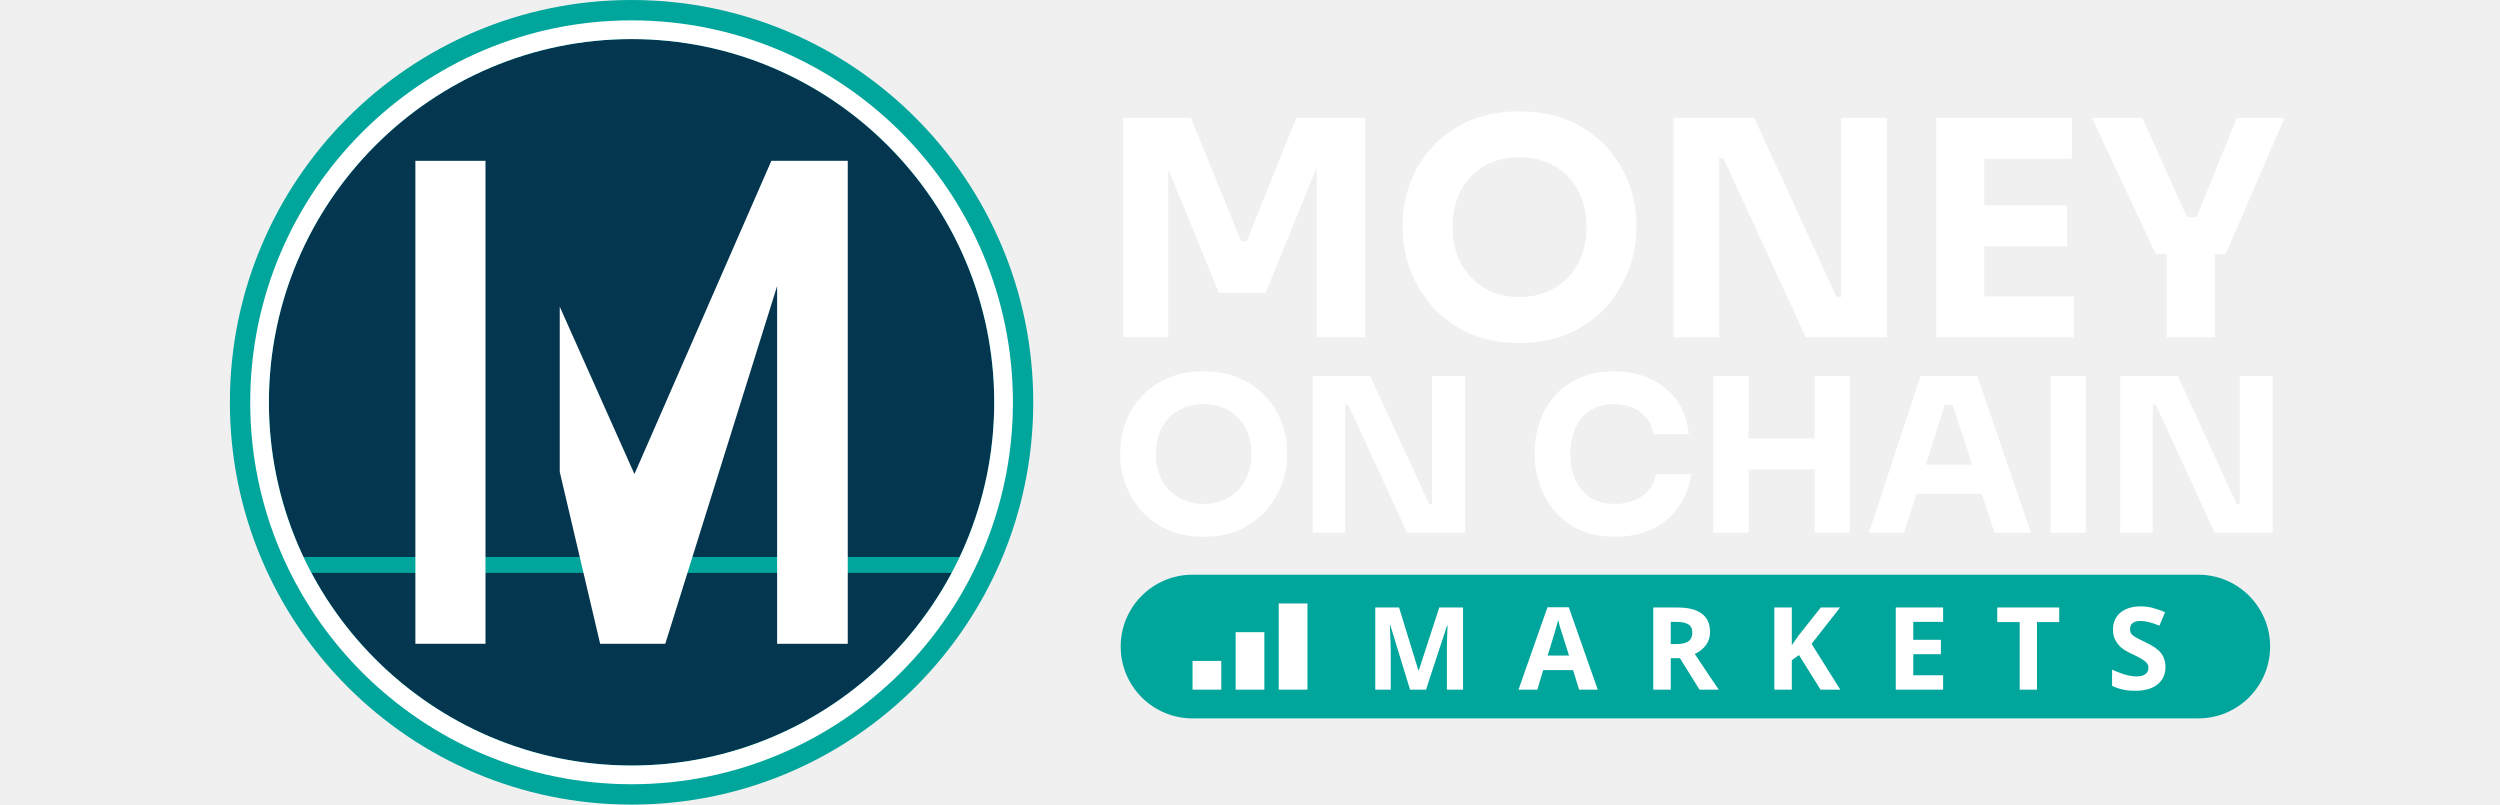
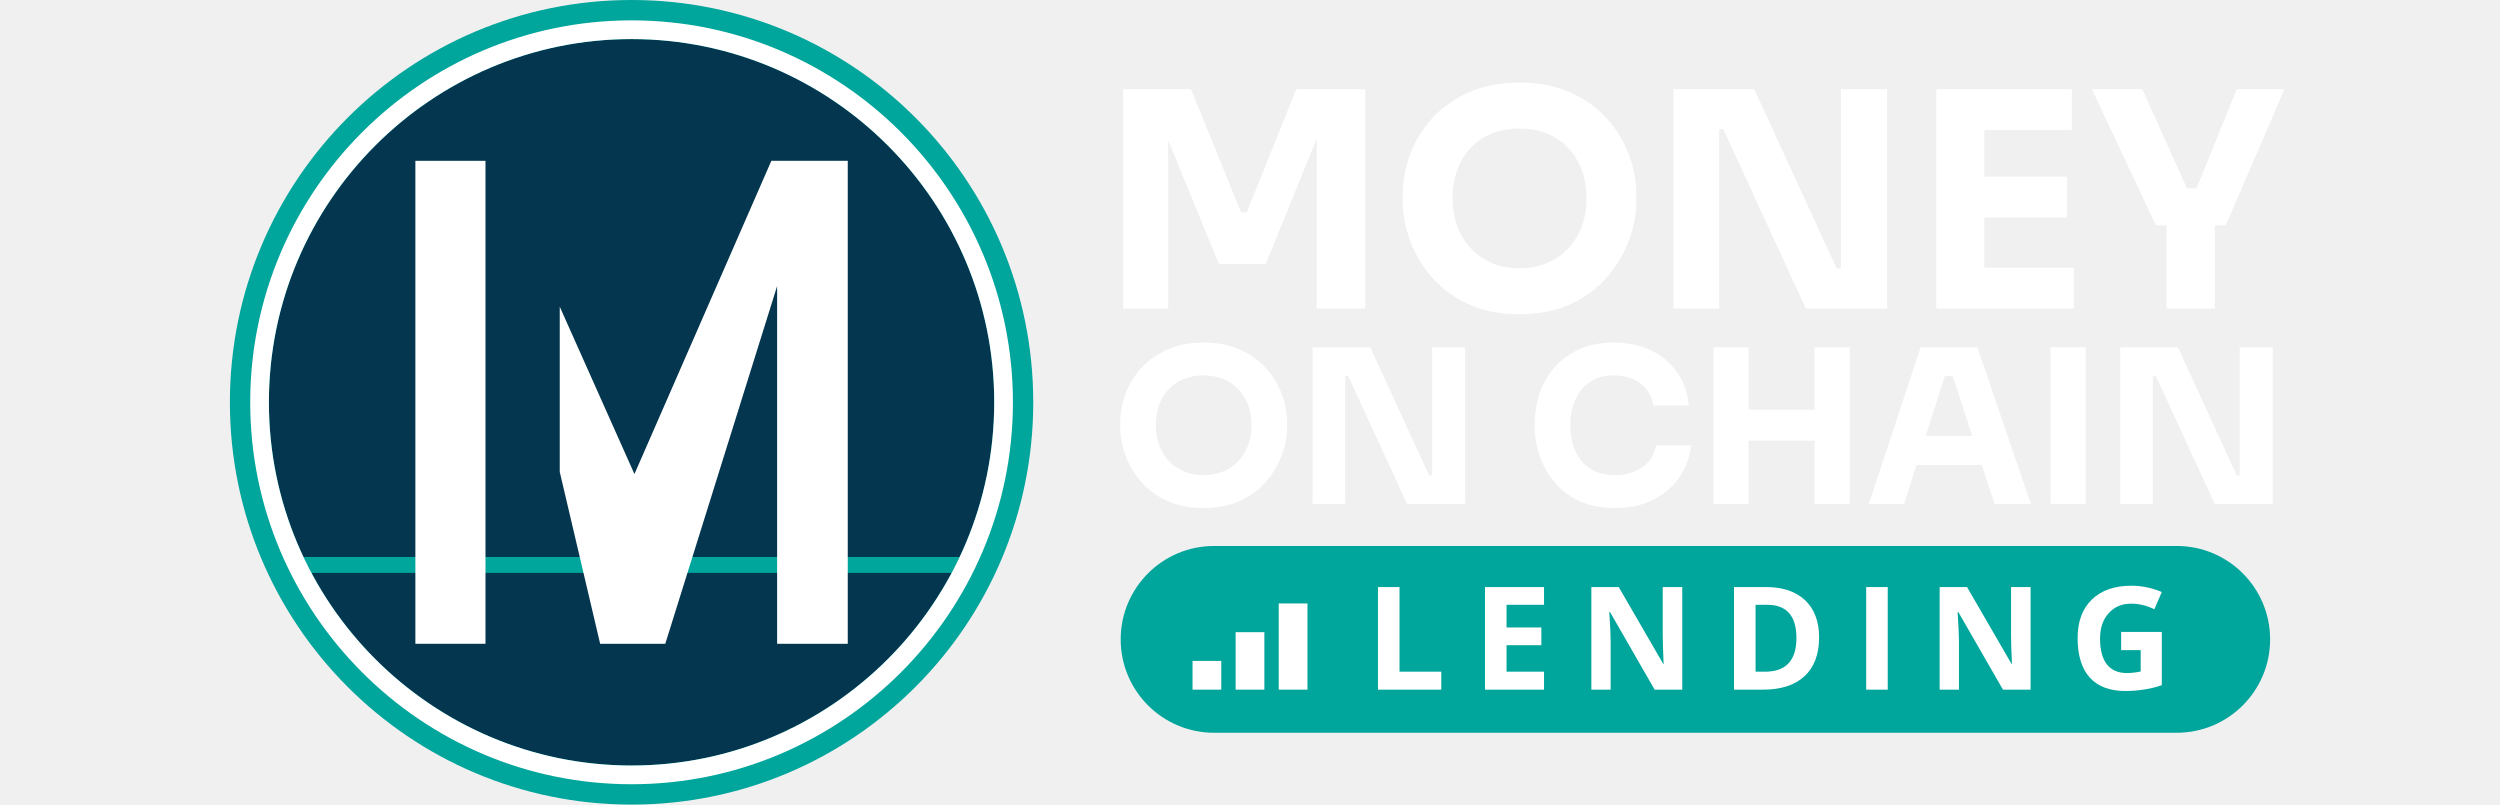
<svg xmlns="http://www.w3.org/2000/svg" width="174px" height="56px" viewBox="0 0 174 56" version="1.1">
  <g id="logo-app-dark" stroke="none" fill="none" fill-rule="evenodd" stroke-width="1">
    <g id="Group-29" transform="translate(16, 0)">
-       <path d="M91.701,20.295 C91.124,20.546 90.473,20.671 89.75,20.671 C89.026,20.671 88.379,20.546 87.809,20.295 C87.238,20.044 86.747,19.696 86.337,19.249 C85.926,18.803 85.617,18.287 85.408,17.702 C85.199,17.116 85.095,16.489 85.095,15.821 C85.095,15.11 85.199,14.458 85.408,13.866 C85.617,13.274 85.926,12.758 86.337,12.319 C86.747,11.879 87.238,11.542 87.809,11.305 C88.379,11.068 89.026,10.949 89.75,10.949 C90.473,10.949 91.12,11.068 91.691,11.305 C92.262,11.542 92.752,11.879 93.163,12.319 C93.573,12.758 93.886,13.274 94.102,13.866 C94.318,14.458 94.426,15.11 94.426,15.821 C94.426,16.489 94.321,17.116 94.113,17.702 C93.904,18.287 93.594,18.803 93.184,19.249 C92.773,19.696 92.279,20.044 91.701,20.295 M95.887,21.246 C96.555,20.459 97.056,19.604 97.39,18.685 C97.724,17.765 97.891,16.88 97.891,16.03 L97.891,15.57 C97.891,14.622 97.717,13.685 97.369,12.758 C97.021,11.831 96.506,10.991 95.824,10.238 C95.142,9.486 94.293,8.883 93.278,8.43 C92.262,7.977 91.086,7.75 89.75,7.75 C88.414,7.75 87.238,7.977 86.222,8.43 C85.206,8.883 84.357,9.486 83.676,10.238 C82.993,10.991 82.482,11.831 82.141,12.758 C81.8,13.685 81.63,14.622 81.63,15.57 L81.63,16.03 C81.63,16.88 81.793,17.765 82.12,18.685 C82.447,19.604 82.945,20.459 83.613,21.246 C84.281,22.033 85.126,22.667 86.149,23.148 C87.172,23.629 88.372,23.87 89.75,23.87 C91.127,23.87 92.328,23.629 93.35,23.148 C94.373,22.667 95.219,22.033 95.887,21.246" id="Fill-2" fill="#FFFFFF" />
-       <polygon id="Fill-4" fill="#FFFFFF" points="103.652 10.991 103.944 10.991 109.685 23.473 115.342 23.473 115.342 8.21 112.127 8.21 112.127 20.691 111.835 20.691 106.095 8.21 100.479 8.21 100.479 23.473 103.652 23.473" />
-       <polygon id="Fill-6" fill="#FFFFFF" points="122.105 23.472 128.346 23.472 128.346 20.629 122.105 20.629 122.105 17.137 127.866 17.137 127.866 14.294 122.105 14.294 122.105 11.054 128.2 11.054 128.2 8.21 122.105 8.21 121.687 8.21 118.765 8.21 118.765 23.472 121.687 23.472" />
-       <polygon id="Fill-8" fill="#FFFFFF" points="134.796 17.681 134.796 23.473 138.157 23.473 138.157 17.681 138.909 17.681 143 8.21 139.681 8.21 136.877 15.11 136.215 15.11 133.106 8.21 129.599 8.21 134.045 17.681" />
-       <path d="M70.883,32.952 C70.734,33.369 70.513,33.738 70.22,34.056 C69.926,34.375 69.573,34.624 69.161,34.803 C68.748,34.982 68.283,35.072 67.767,35.072 C67.25,35.072 66.788,34.982 66.38,34.803 C65.972,34.624 65.622,34.375 65.329,34.056 C65.035,33.738 64.815,33.369 64.665,32.952 C64.516,32.533 64.442,32.086 64.442,31.608 C64.442,31.1 64.516,30.634 64.665,30.211 C64.815,29.788 65.035,29.42 65.329,29.106 C65.622,28.792 65.972,28.551 66.38,28.382 C66.788,28.213 67.25,28.128 67.767,28.128 C68.283,28.128 68.746,28.213 69.153,28.382 C69.561,28.551 69.911,28.792 70.205,29.106 C70.498,29.42 70.721,29.788 70.875,30.211 C71.03,30.634 71.107,31.1 71.107,31.608 C71.107,32.086 71.032,32.533 70.883,32.952 M72.105,27.62 C71.619,27.082 71.012,26.652 70.286,26.329 C69.561,26.005 68.721,25.843 67.767,25.843 C66.813,25.843 65.972,26.005 65.247,26.329 C64.521,26.652 63.915,27.082 63.428,27.62 C62.94,28.158 62.575,28.758 62.332,29.42 C62.088,30.082 61.967,30.751 61.967,31.428 L61.967,31.757 C61.967,32.364 62.083,32.996 62.317,33.653 C62.55,34.31 62.906,34.92 63.383,35.482 C63.86,36.045 64.464,36.498 65.194,36.842 C65.925,37.185 66.783,37.357 67.767,37.357 C68.751,37.357 69.608,37.185 70.339,36.842 C71.069,36.498 71.673,36.045 72.15,35.482 C72.628,34.92 72.985,34.31 73.224,33.653 C73.463,32.996 73.581,32.364 73.581,31.757 L73.581,31.428 C73.581,30.751 73.457,30.082 73.209,29.42 C72.96,28.758 72.593,28.158 72.105,27.62" id="Fill-10" fill="#FFFFFF" />
-       <polygon id="Fill-12" fill="#FFFFFF" points="83.676 35.087 83.467 35.087 79.367 26.172 75.356 26.172 75.356 37.073 77.622 37.073 77.622 28.158 77.831 28.158 81.931 37.073 85.972 37.073 85.972 26.172 83.676 26.172" />
-       <path d="M98.31,34.519 C97.788,34.887 97.149,35.072 96.394,35.072 C95.897,35.072 95.455,34.99 95.067,34.826 C94.68,34.662 94.354,34.422 94.091,34.109 C93.827,33.795 93.628,33.427 93.494,33.003 C93.36,32.581 93.293,32.115 93.293,31.608 C93.293,31.09 93.36,30.62 93.494,30.196 C93.628,29.773 93.822,29.407 94.076,29.099 C94.329,28.79 94.645,28.551 95.022,28.382 C95.4,28.213 95.833,28.128 96.32,28.128 C96.807,28.128 97.246,28.213 97.639,28.382 C98.032,28.551 98.352,28.79 98.601,29.099 C98.849,29.407 99.008,29.781 99.078,30.219 L101.538,30.219 C101.459,29.343 101.193,28.579 100.741,27.926 C100.288,27.274 99.685,26.764 98.929,26.396 C98.173,26.028 97.304,25.843 96.32,25.843 C95.375,25.843 94.558,26.005 93.867,26.329 C93.176,26.653 92.604,27.083 92.152,27.62 C91.7,28.158 91.364,28.757 91.146,29.42 C90.927,30.082 90.818,30.751 90.818,31.429 L90.818,31.757 C90.818,32.374 90.925,33.009 91.138,33.661 C91.352,34.313 91.683,34.92 92.13,35.483 C92.577,36.046 93.153,36.498 93.859,36.842 C94.565,37.185 95.41,37.357 96.394,37.357 C97.438,37.357 98.34,37.16 99.1,36.767 C99.861,36.374 100.462,35.847 100.905,35.184 C101.347,34.522 101.613,33.793 101.702,32.996 L99.257,32.996 C99.147,33.644 98.832,34.151 98.31,34.519" id="Fill-14" fill="#FFFFFF" />
-       <polygon id="Fill-16" fill="#FFFFFF" points="110.29 30.518 105.698 30.518 105.698 26.172 103.252 26.172 103.252 37.073 105.698 37.073 105.698 32.668 110.29 32.668 110.29 37.073 112.736 37.073 112.736 26.172 110.29 26.172" />
-       <path d="M118.032,32.339 L119.36,28.173 L119.905,28.173 L121.267,32.339 L118.032,32.339 Z M117.671,26.172 L114.077,37.073 L116.523,37.073 L117.384,34.37 L121.931,34.37 L122.815,37.073 L125.35,37.073 L121.622,26.172 L117.671,26.172 Z" id="Fill-18" fill="#FFFFFF" />
-       <polygon id="Fill-20" fill="#FFFFFF" points="126.721 37.073 129.167 37.073 129.167 26.172 126.721 26.172" />
-       <polygon id="Fill-22" fill="#FFFFFF" points="139.887 35.087 139.678 35.087 135.578 26.172 131.567 26.172 131.567 37.073 133.833 37.073 133.833 28.158 134.042 28.158 138.142 37.073 142.183 37.073 142.183 26.172 139.887 26.172" />
+       <path d="M91.701,18.295 C91.124,18.546 90.473,18.671 89.75,18.671 C89.026,18.671 88.379,18.546 87.809,18.295 C87.238,18.044 86.747,17.696 86.337,17.249 C85.926,16.803 85.617,16.287 85.408,15.702 C85.199,15.116 85.095,14.489 85.095,13.821 C85.095,13.11 85.199,12.458 85.408,11.866 C85.617,11.274 85.926,10.758 86.337,10.319 C86.747,9.879 87.238,9.542 87.809,9.305 C88.379,9.068 89.026,8.949 89.75,8.949 C90.473,8.949 91.12,9.068 91.691,9.305 C92.262,9.542 92.752,9.879 93.163,10.319 C93.573,10.758 93.886,11.274 94.102,11.866 C94.318,12.458 94.426,13.11 94.426,13.821 C94.426,14.489 94.321,15.116 94.113,15.702 C93.904,16.287 93.594,16.803 93.184,17.249 C92.773,17.696 92.279,18.044 91.701,18.295 M95.887,19.246 C96.555,18.459 97.056,17.604 97.39,16.685 C97.724,15.765 97.891,14.88 97.891,14.03 L97.891,13.57 C97.891,12.622 97.717,11.685 97.369,10.758 C97.021,9.831 96.506,8.991 95.824,8.238 C95.142,7.486 94.293,6.883 93.278,6.43 C92.262,5.977 91.086,5.75 89.75,5.75 C88.414,5.75 87.238,5.977 86.222,6.43 C85.206,6.883 84.357,7.486 83.676,8.238 C82.993,8.991 82.482,9.831 82.141,10.758 C81.8,11.685 81.63,12.622 81.63,13.57 L81.63,14.03 C81.63,14.88 81.793,15.765 82.12,16.685 C82.447,17.604 82.945,18.459 83.613,19.246 C84.281,20.033 85.126,20.667 86.149,21.148 C87.172,21.629 88.372,21.87 89.75,21.87 C91.127,21.87 92.328,21.629 93.35,21.148 C94.373,20.667 95.219,20.033 95.887,19.246" id="Fill-2" fill="#FFFFFF" />
+       <polygon id="Fill-4" fill="#FFFFFF" points="103.652 8.991 103.944 8.991 109.685 21.473 115.342 21.473 115.342 6.21 112.127 6.21 112.127 18.691 111.835 18.691 106.095 6.21 100.479 6.21 100.479 21.473 103.652 21.473" />
+       <polygon id="Fill-6" fill="#FFFFFF" points="122.105 21.472 128.346 21.472 128.346 18.629 122.105 18.629 122.105 15.137 127.866 15.137 127.866 12.294 122.105 12.294 122.105 9.054 128.2 9.054 128.2 6.21 122.105 6.21 121.687 6.21 118.765 6.21 118.765 21.472 121.687 21.472" />
+       <polygon id="Fill-8" fill="#FFFFFF" points="134.796 15.681 134.796 21.473 138.157 21.473 138.157 15.681 138.909 15.681 143 6.21 139.681 6.21 136.877 13.11 136.215 13.11 133.106 6.21 129.599 6.21 134.045 15.681" />
+       <path d="M70.883,30.952 C70.734,31.369 70.513,31.738 70.22,32.056 C69.926,32.375 69.573,32.624 69.161,32.803 C68.748,32.982 68.283,33.072 67.767,33.072 C67.25,33.072 66.788,32.982 66.38,32.803 C65.972,32.624 65.622,32.375 65.329,32.056 C65.035,31.738 64.815,31.369 64.665,30.952 C64.516,30.533 64.442,30.086 64.442,29.608 C64.442,29.1 64.516,28.634 64.665,28.211 C64.815,27.788 65.035,27.42 65.329,27.106 C65.622,26.792 65.972,26.551 66.38,26.382 C66.788,26.213 67.25,26.128 67.767,26.128 C68.283,26.128 68.746,26.213 69.153,26.382 C69.561,26.551 69.911,26.792 70.205,27.106 C70.498,27.42 70.721,27.788 70.875,28.211 C71.03,28.634 71.107,29.1 71.107,29.608 C71.107,30.086 71.032,30.533 70.883,30.952 M72.105,25.62 C71.619,25.082 71.012,24.652 70.286,24.329 C69.561,24.005 68.721,23.843 67.767,23.843 C66.813,23.843 65.972,24.005 65.247,24.329 C64.521,24.652 63.915,25.082 63.428,25.62 C62.94,26.158 62.575,26.758 62.332,27.42 C62.088,28.082 61.967,28.751 61.967,29.428 L61.967,29.757 C61.967,30.364 62.083,30.996 62.317,31.653 C62.55,32.31 62.906,32.92 63.383,33.482 C63.86,34.045 64.464,34.498 65.194,34.842 C65.925,35.185 66.783,35.357 67.767,35.357 C68.751,35.357 69.608,35.185 70.339,34.842 C71.069,34.498 71.673,34.045 72.15,33.482 C72.628,32.92 72.985,32.31 73.224,31.653 C73.463,30.996 73.581,30.364 73.581,29.757 L73.581,29.428 C73.581,28.751 73.457,28.082 73.209,27.42 C72.96,26.758 72.593,26.158 72.105,25.62" id="Fill-10" fill="#FFFFFF" />
+       <polygon id="Fill-12" fill="#FFFFFF" points="83.676 33.087 83.467 33.087 79.367 24.172 75.356 24.172 75.356 35.073 77.622 35.073 77.622 26.158 77.831 26.158 81.931 35.073 85.972 35.073 85.972 24.172 83.676 24.172" />
+       <path d="M98.31,32.519 C97.788,32.887 97.149,33.072 96.394,33.072 C95.897,33.072 95.455,32.99 95.067,32.826 C94.68,32.662 94.354,32.422 94.091,32.109 C93.827,31.795 93.628,31.427 93.494,31.003 C93.36,30.581 93.293,30.115 93.293,29.608 C93.293,29.09 93.36,28.62 93.494,28.196 C93.628,27.773 93.822,27.407 94.076,27.099 C94.329,26.79 94.645,26.551 95.022,26.382 C95.4,26.213 95.833,26.128 96.32,26.128 C96.807,26.128 97.246,26.213 97.639,26.382 C98.032,26.551 98.352,26.79 98.601,27.099 C98.849,27.407 99.008,27.781 99.078,28.219 L101.538,28.219 C101.459,27.343 101.193,26.579 100.741,25.926 C100.288,25.274 99.685,24.764 98.929,24.396 C98.173,24.028 97.304,23.843 96.32,23.843 C95.375,23.843 94.558,24.005 93.867,24.329 C93.176,24.653 92.604,25.083 92.152,25.62 C91.7,26.158 91.364,26.757 91.146,27.42 C90.927,28.082 90.818,28.751 90.818,29.429 L90.818,29.757 C90.818,30.374 90.925,31.009 91.138,31.661 C91.352,32.313 91.683,32.92 92.13,33.483 C92.577,34.046 93.153,34.498 93.859,34.842 C94.565,35.185 95.41,35.357 96.394,35.357 C97.438,35.357 98.34,35.16 99.1,34.767 C99.861,34.374 100.462,33.847 100.905,33.184 C101.347,32.522 101.613,31.793 101.702,30.996 L99.257,30.996 C99.147,31.644 98.832,32.151 98.31,32.519" id="Fill-14" fill="#FFFFFF" />
+       <polygon id="Fill-16" fill="#FFFFFF" points="110.29 28.518 105.698 28.518 105.698 24.172 103.252 24.172 103.252 35.073 105.698 35.073 105.698 30.668 110.29 30.668 110.29 35.073 112.736 35.073 112.736 24.172 110.29 24.172" />
+       <path d="M118.032,30.339 L119.36,26.173 L119.905,26.173 L121.267,30.339 L118.032,30.339 Z M117.671,24.172 L114.077,35.073 L116.523,35.073 L117.384,32.37 L121.931,32.37 L122.815,35.073 L125.35,35.073 L121.622,24.172 L117.671,24.172 Z" id="Fill-18" fill="#FFFFFF" />
+       <polygon id="Fill-20" fill="#FFFFFF" points="126.721 35.073 129.167 35.073 129.167 24.172 126.721 24.172" />
+       <polygon id="Fill-22" fill="#FFFFFF" points="139.887 33.087 139.678 33.087 135.578 24.172 131.567 24.172 131.567 35.073 133.833 35.073 133.833 26.158 134.042 26.158 138.142 35.073 142.183 35.073 142.183 24.172 139.887 24.172" />
      <path d="M55.914,28 C55.914,43.464 43.397,56 27.957,56 C12.517,56 0,43.464 0,28 C0,12.536 12.517,0 27.957,0 C43.397,0 55.914,12.536 55.914,28" id="Fill-23" fill="#00A59B" />
      <path d="M27.957,2.72 C14.039,2.72 2.715,14.06 2.715,28 C2.715,41.94 14.039,53.28 27.957,53.28 C41.875,53.28 53.198,41.94 53.198,28 C53.198,14.06 41.875,2.72 27.957,2.72" id="Fill-24" fill="#04364F" />
      <polygon id="Fill-25" fill="#00A59B" points="3.845 39.872 53.198 39.872 53.198 38.767 3.845 38.767" />
      <path d="M2.065,28 C2.065,13.678 13.657,2.068 27.957,2.068 L27.957,2.068 C13.657,2.068 2.065,13.678 2.065,28 C2.065,42.322 13.657,53.932 27.957,53.932 L27.957,53.932 C13.657,53.932 2.065,42.322 2.065,28 M27.957,53.28 C14.039,53.28 2.715,41.94 2.715,28 C2.715,14.06 14.039,2.72 27.957,2.72 C41.875,2.72 53.198,14.06 53.198,28 C53.198,41.94 41.875,53.28 27.957,53.28 M27.957,1.417 C13.322,1.417 1.415,13.342 1.415,28 C1.415,42.658 13.322,54.583 27.957,54.583 C42.592,54.583 54.499,42.658 54.499,28 C54.499,13.342 42.592,1.417 27.957,1.417" id="Fill-26" fill="#FFFFFF" />
      <polygon id="Fill-27" fill="#FFFFFF" points="12.91 44.807 17.79 44.807 17.79 11.193 12.91 11.193" />
      <polygon id="Fill-28" fill="#FFFFFF" points="37.687 11.193 28.157 32.994 22.959 21.347 22.959 32.846 25.77 44.807 30.304 44.807 38.087 19.913 38.087 44.807 43.004 44.807 43.004 11.193" />
-       <polygon id="Fill-1" fill="#FFFFFF" points="65.306 11.764 68.834 20.378 72.09 20.378 75.639 11.668 75.639 23.472 79.02 23.472 79.02 8.21 74.219 8.21 70.775 16.782 70.378 16.782 66.892 8.21 62.175 8.21 62.175 23.472 65.306 23.472" />
-       <g id="Group" transform="translate(62, 38)">
-         <rect id="Rectangle-2" fill="#00A59B" x="0" y="2" width="80" height="10" rx="5" />
+       <polygon id="Fill-1" fill="#FFFFFF" points="65.306 9.764 68.834 18.378 72.09 18.378 75.639 9.668 75.639 21.472 79.02 21.472 79.02 6.21 74.219 6.21 70.775 14.782 70.378 14.782 66.892 6.21 62.175 6.21 62.175 21.472 65.306 21.472" />
+       <g id="Group" transform="translate(62, 36)">
+         <rect id="Rectangle-2" fill="#00A59B" x="0" y="2" width="80" height="13" rx="6.5" />
        <g transform="translate(5, 0)" fill="#FFFFFF">
-           <text id="MARKETS" font-family="OpenSans-Bold, Open Sans" font-size="8" font-weight="bold" letter-spacing="3.143">
-             <tspan x="12" y="10">MARKETS</tspan>
+           <text id="LENDING" font-family="OpenSans-Bold, Open Sans" font-size="10" font-weight="bold" letter-spacing="1.8">
+             <tspan x="12" y="12">LENDING</tspan>
          </text>
-           <rect id="Rectangle" x="0" y="8" width="2" height="2" />
-           <rect id="Rectangle" x="3" y="6" width="2" height="4" />
-           <rect id="Rectangle" x="6" y="4" width="2" height="6" />
+           <rect id="Rectangle" x="0" y="10" width="2" height="2" />
+           <rect id="Rectangle" x="3" y="8" width="2" height="4" />
+           <rect id="Rectangle" x="6" y="6" width="2" height="6" />
        </g>
      </g>
    </g>
  </g>
</svg>
